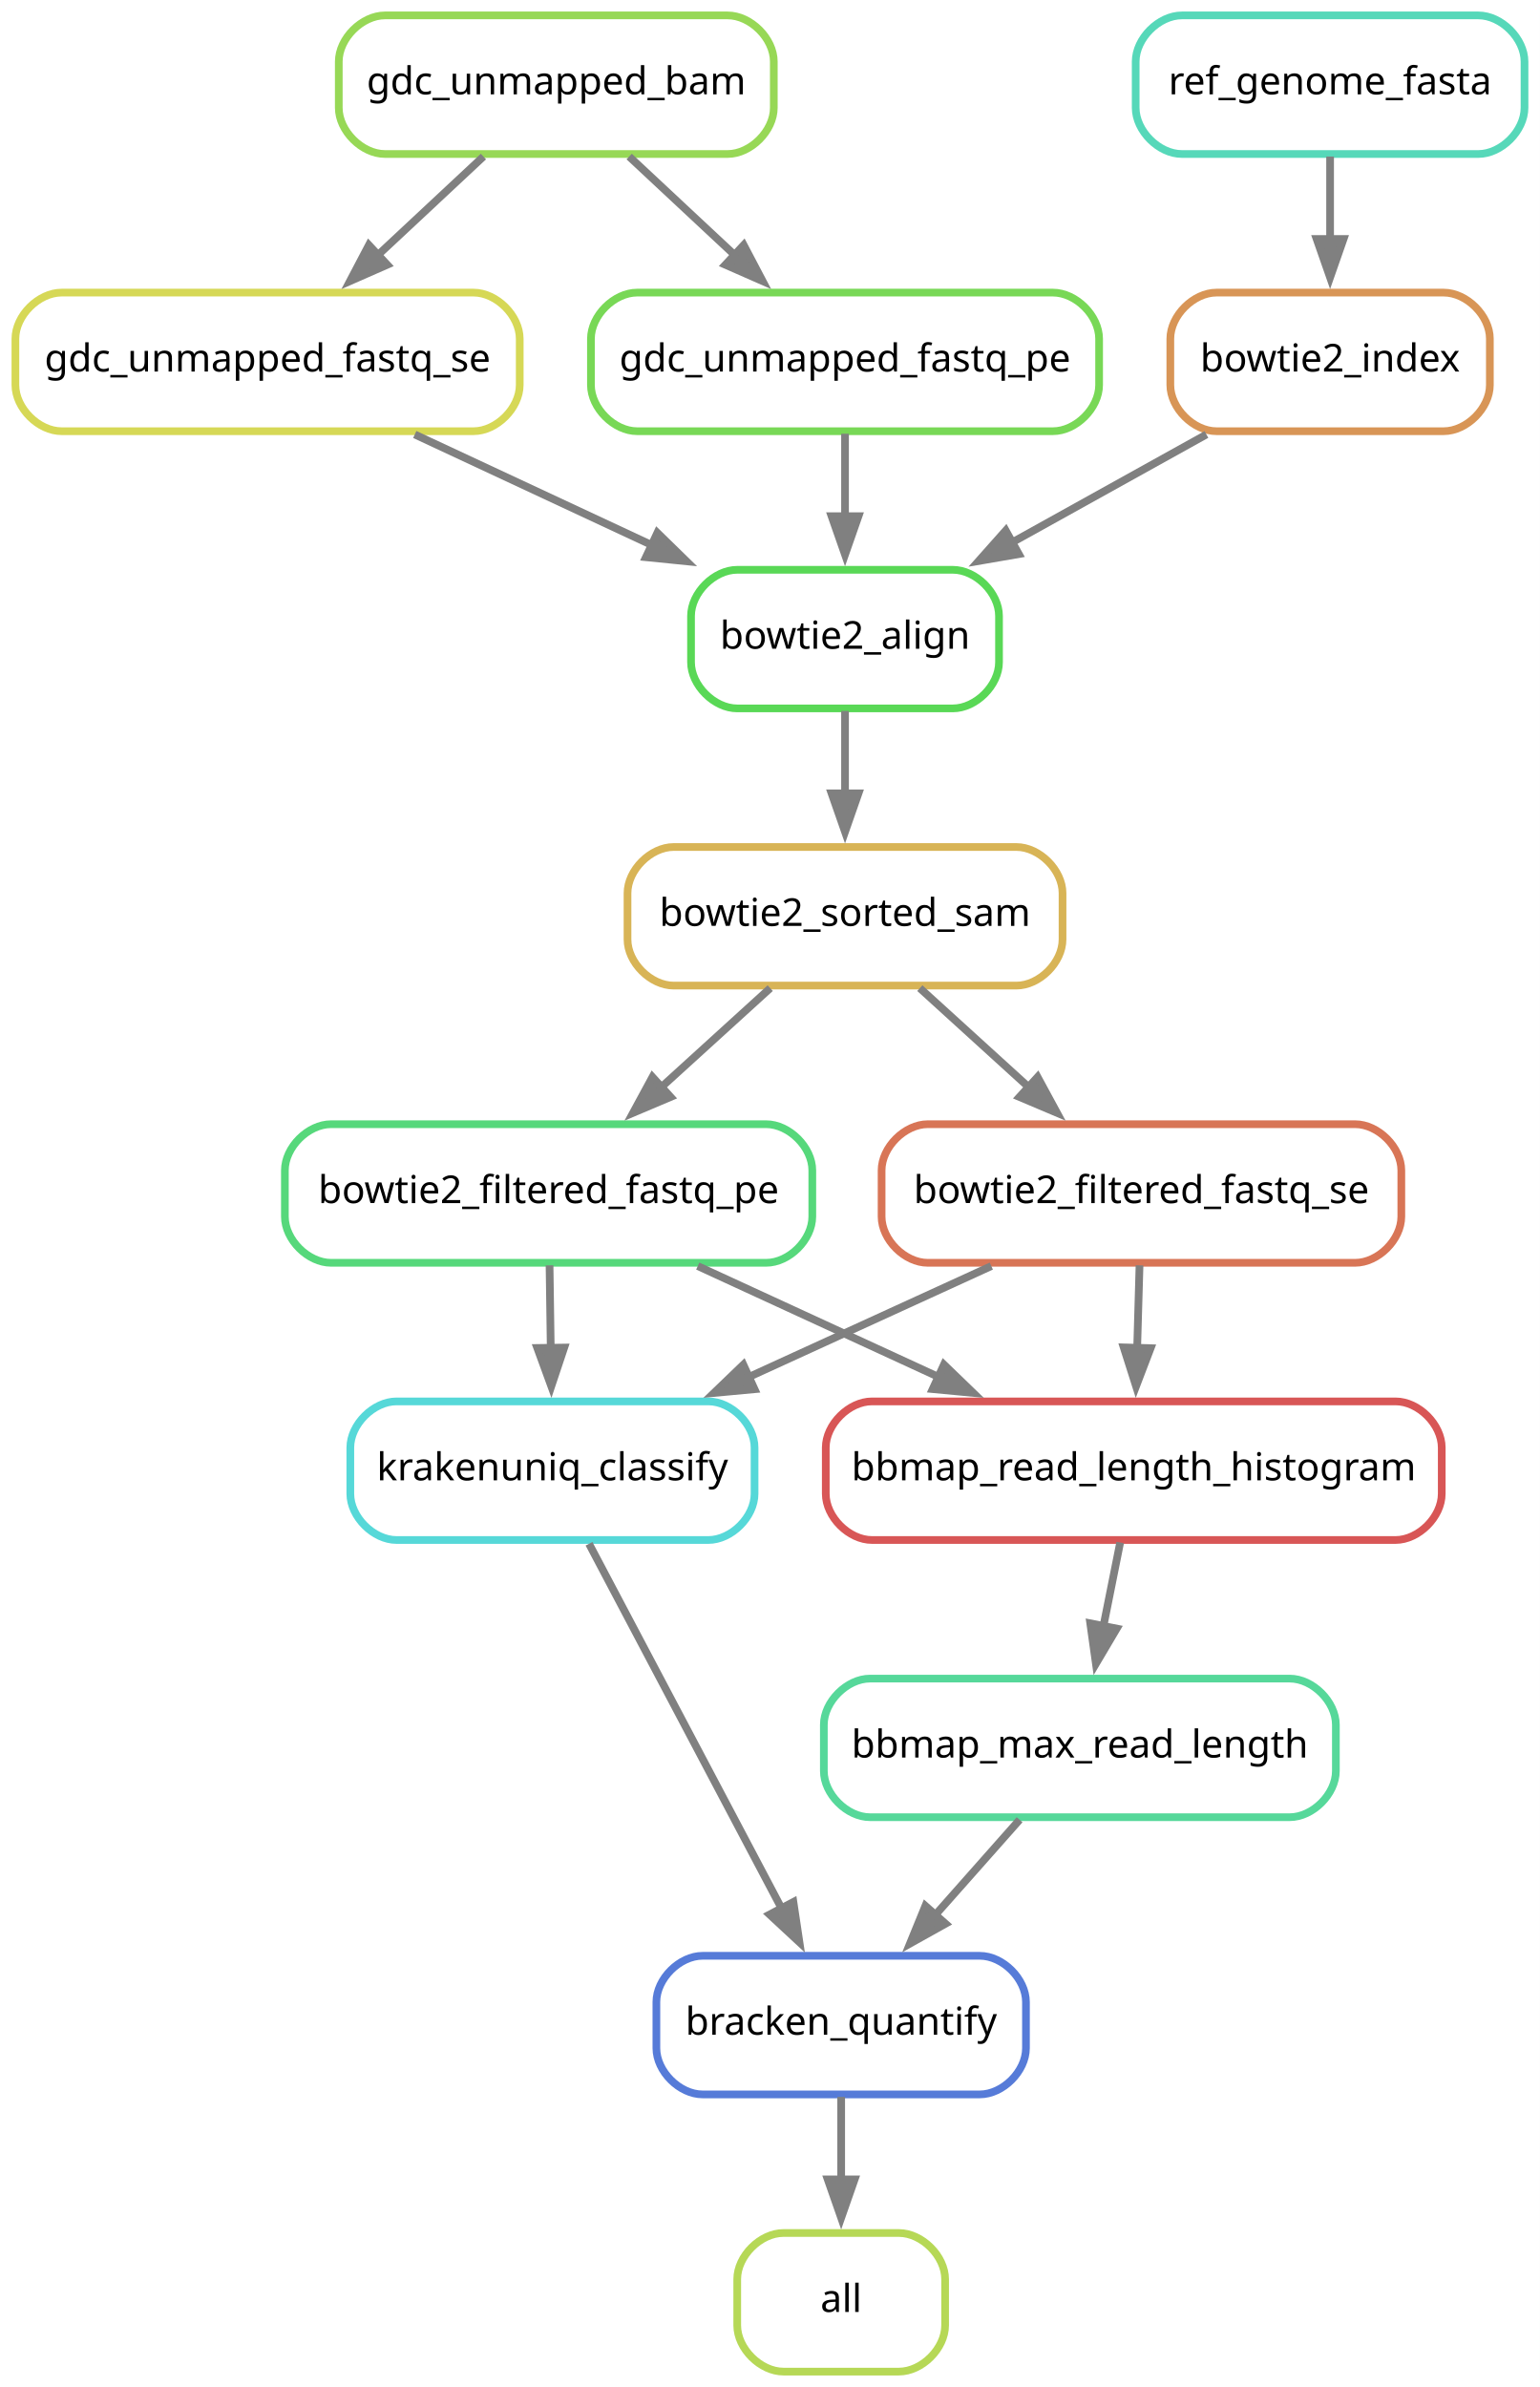
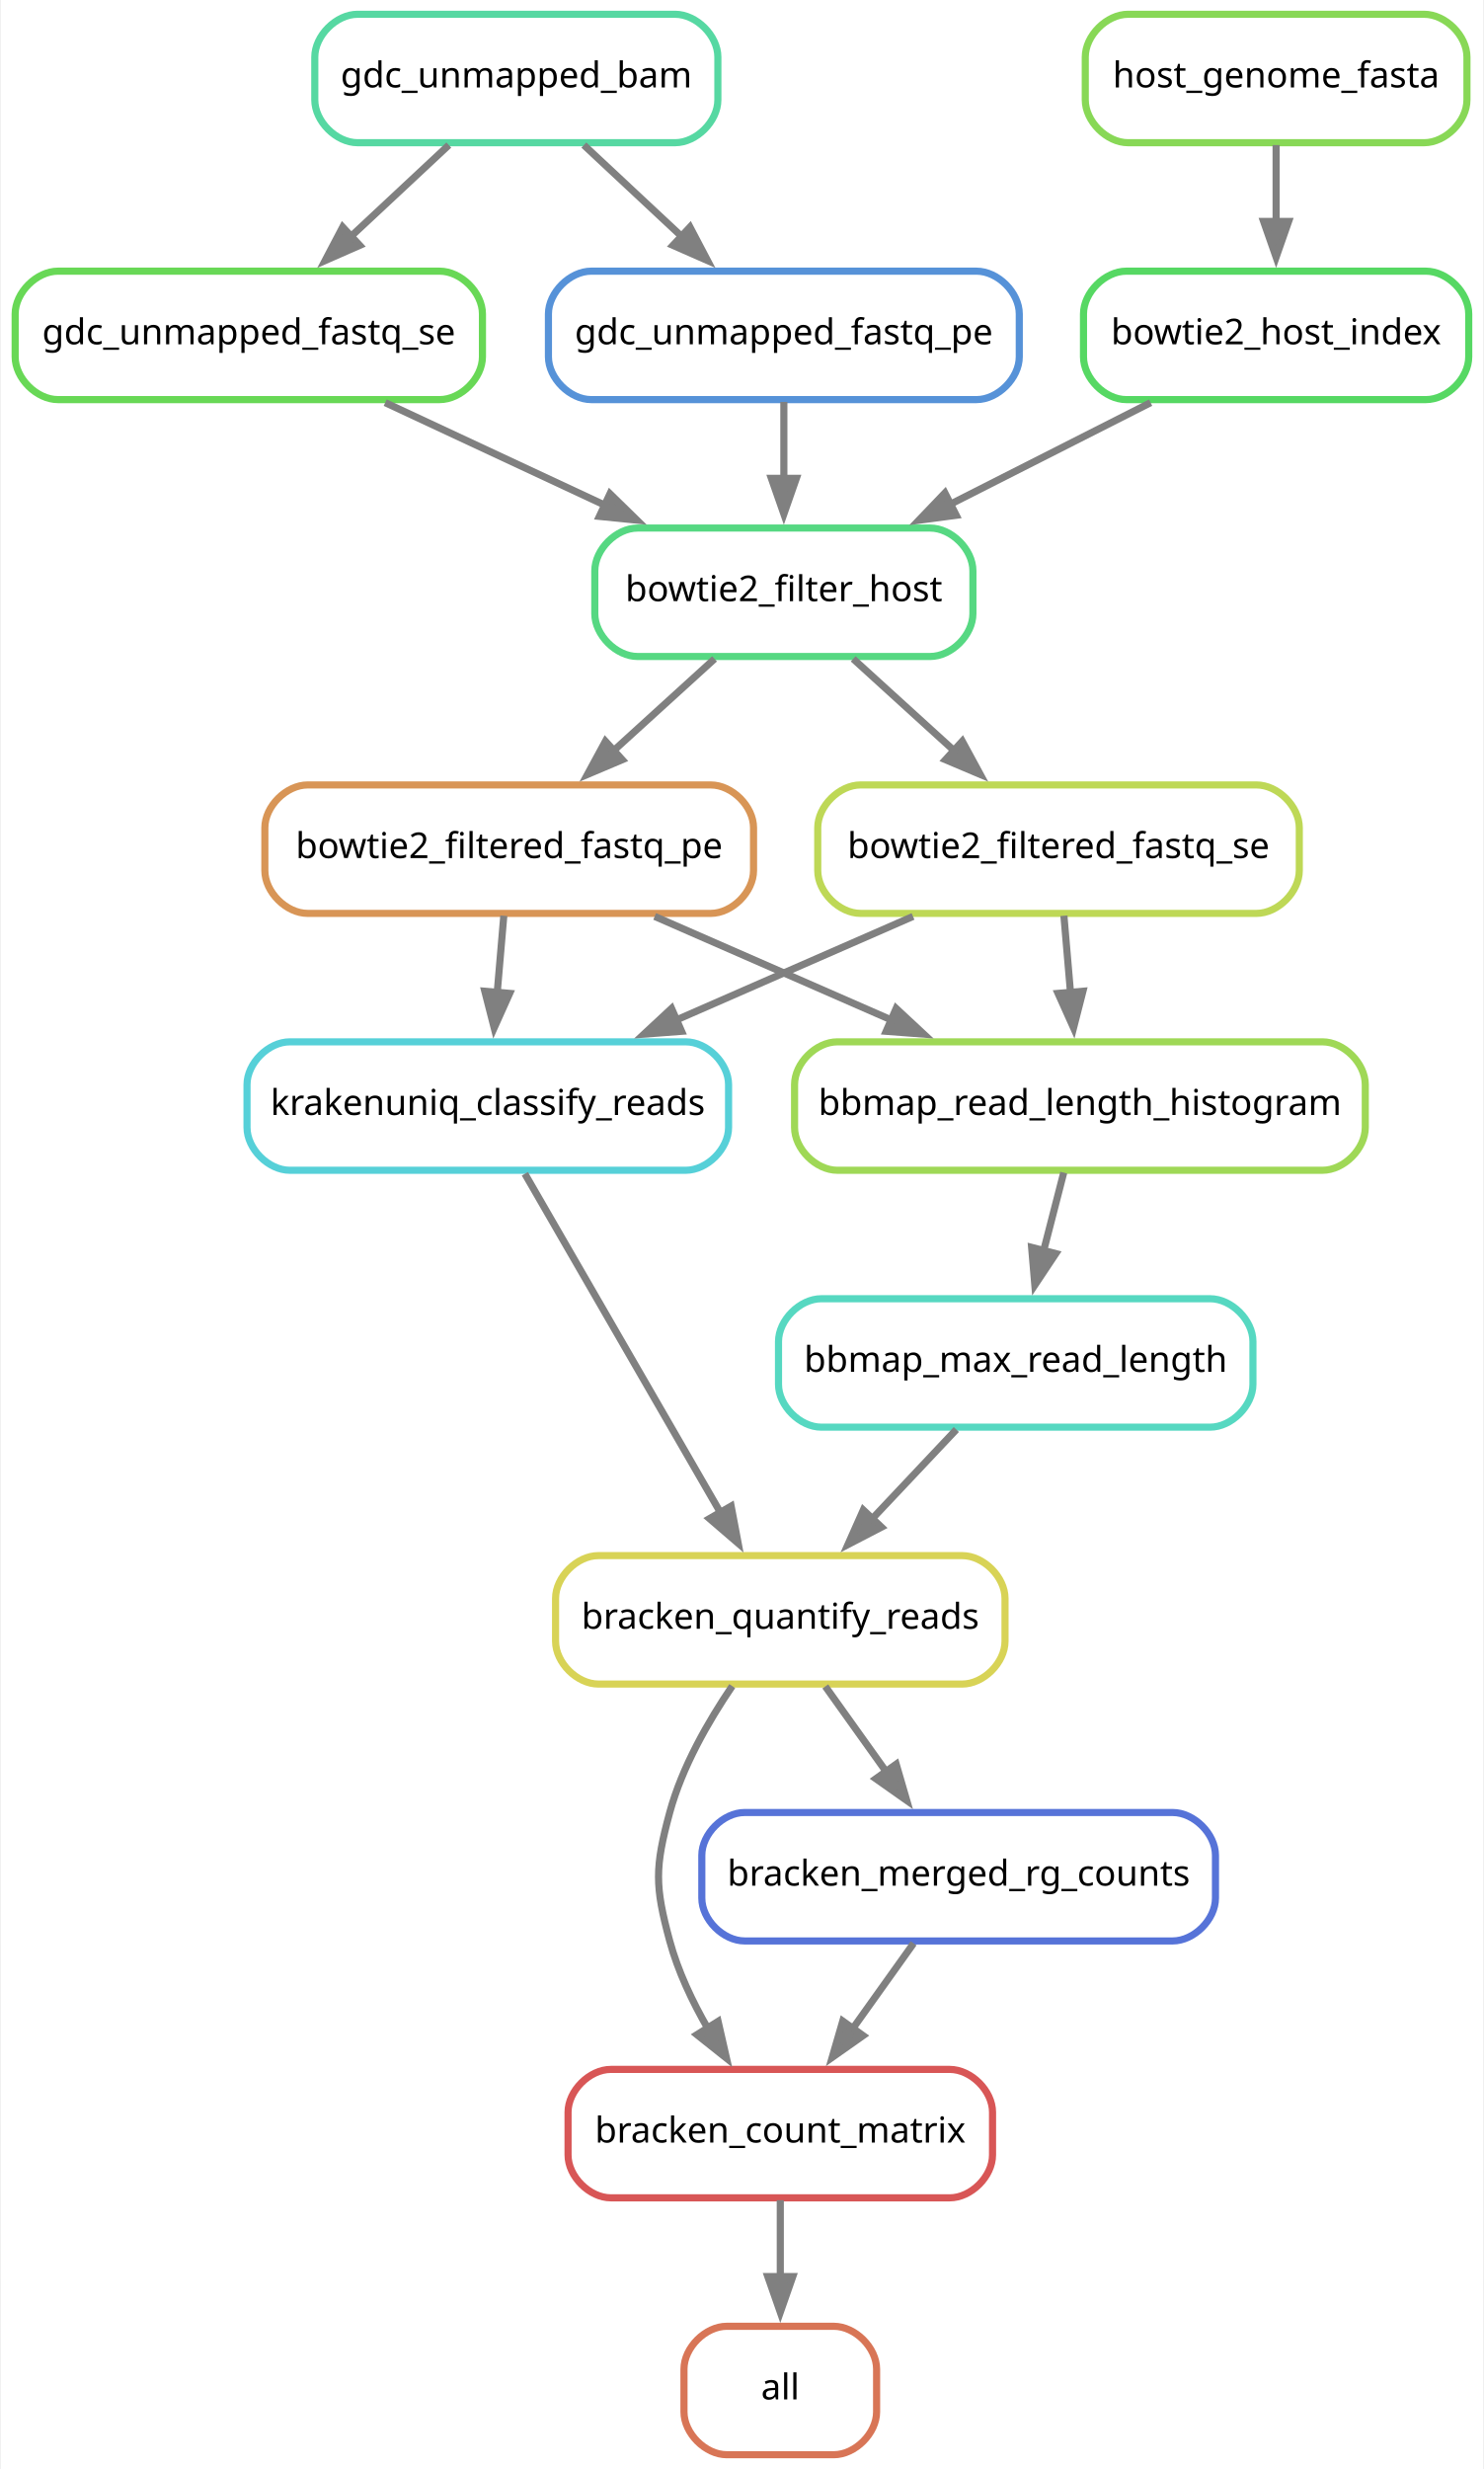
- <svg xmlns="http://www.w3.org/2000/svg" width="400pt" height="620pt" viewBox="0.00 0.00 400.00 620.00">
-   <g id="graph0" class="graph" transform="scale(1 1) rotate(0) translate(4 616)">
-     <polygon fill="white" stroke="none" points="-4,4 -4,-616 396,-616 396,4 -4,4" />
+ <svg xmlns="http://www.w3.org/2000/svg" width="416pt" height="692pt" viewBox="0.00 0.00 415.50 692.00">
+   <g id="graph0" class="graph" transform="scale(1 1) rotate(0) translate(4 688)">
+     <polygon fill="white" stroke="none" points="-4,4 -4,-688 411.5,-688 411.5,4 -4,4" />
    <g id="node1" class="node">
-       <path fill="none" stroke="#b6d856" stroke-width="2" d="M229.5,-36C229.5,-36 199.5,-36 199.5,-36 193.5,-36 187.5,-30 187.5,-24 187.5,-24 187.5,-12 187.5,-12 187.5,-6 193.5,0 199.5,0 199.5,0 229.5,0 229.5,0 235.5,0 241.5,-6 241.5,-12 241.5,-12 241.5,-24 241.5,-24 241.5,-30 235.5,-36 229.5,-36" />
+       <path fill="none" stroke="#d87556" stroke-width="2" d="M229.5,-36C229.5,-36 199.5,-36 199.5,-36 193.5,-36 187.5,-30 187.5,-24 187.5,-24 187.5,-12 187.5,-12 187.5,-6 193.5,0 199.5,0 199.5,0 229.5,0 229.5,0 235.5,0 241.5,-6 241.5,-12 241.5,-12 241.5,-24 241.5,-24 241.5,-30 235.5,-36 229.5,-36" />
      <text text-anchor="middle" x="214.5" y="-15.5" font-family="sans" font-size="10.00">all</text>
    </g>
    <g id="node2" class="node">
-       <path fill="none" stroke="#567bd8" stroke-width="2" d="M250.5,-108C250.5,-108 178.5,-108 178.5,-108 172.5,-108 166.5,-102 166.5,-96 166.5,-96 166.5,-84 166.5,-84 166.5,-78 172.5,-72 178.5,-72 178.5,-72 250.5,-72 250.5,-72 256.5,-72 262.5,-78 262.5,-84 262.5,-84 262.5,-96 262.5,-96 262.5,-102 256.5,-108 250.5,-108" />
-       <text text-anchor="middle" x="214.5" y="-87.5" font-family="sans" font-size="10.00">bracken_quantify</text>
+       <path fill="none" stroke="#d85656" stroke-width="2" d="M262,-108C262,-108 167,-108 167,-108 161,-108 155,-102 155,-96 155,-96 155,-84 155,-84 155,-78 161,-72 167,-72 167,-72 262,-72 262,-72 268,-72 274,-78 274,-84 274,-84 274,-96 274,-96 274,-102 268,-108 262,-108" />
+       <text text-anchor="middle" x="214.5" y="-87.5" font-family="sans" font-size="10.00">bracken_count_matrix</text>
    </g>
    <g id="edge1" class="edge">
      <path fill="none" stroke="grey" stroke-width="2" d="M214.5,-71.34C214.5,-64.75 214.5,-57.08 214.5,-49.67" />
      <polygon fill="grey" stroke="grey" stroke-width="2" points="218,-49.93 214.5,-39.93 211,-49.93 218,-49.93" />
    </g>
    <g id="node3" class="node">
-       <path fill="none" stroke="#56d8d8" stroke-width="2" d="M180,-252C180,-252 99,-252 99,-252 93,-252 87,-246 87,-240 87,-240 87,-228 87,-228 87,-222 93,-216 99,-216 99,-216 180,-216 180,-216 186,-216 192,-222 192,-228 192,-228 192,-240 192,-240 192,-246 186,-252 180,-252" />
-       <text text-anchor="middle" x="139.5" y="-231.5" font-family="sans" font-size="10.00">krakenuniq_classify</text>
+       <path fill="none" stroke="#d8d356" stroke-width="2" d="M265.5,-252C265.5,-252 163.5,-252 163.5,-252 157.5,-252 151.5,-246 151.5,-240 151.5,-240 151.5,-228 151.5,-228 151.5,-222 157.5,-216 163.5,-216 163.5,-216 265.5,-216 265.5,-216 271.5,-216 277.5,-222 277.5,-228 277.5,-228 277.5,-240 277.5,-240 277.5,-246 271.5,-252 265.5,-252" />
+       <text text-anchor="middle" x="214.5" y="-231.5" font-family="sans" font-size="10.00">bracken_quantify_reads</text>
+     </g>
+     <g id="edge2" class="edge">
+       <path fill="none" stroke="grey" stroke-width="2" d="M201.03,-215.43C194.34,-205.59 186.96,-192.76 183.5,-180 179.32,-164.56 179.32,-159.44 183.5,-144 185.8,-135.53 189.82,-127.02 194.23,-119.38" />
+       <polygon fill="grey" stroke="grey" stroke-width="2" points="197.06,-121.46 199.42,-111.13 191.13,-117.73 197.06,-121.46" />
+     </g>
+     <g id="node15" class="node">
+       <path fill="none" stroke="#5673d8" stroke-width="2" d="M324.5,-180C324.5,-180 204.5,-180 204.5,-180 198.5,-180 192.5,-174 192.5,-168 192.5,-168 192.5,-156 192.5,-156 192.5,-150 198.5,-144 204.5,-144 204.5,-144 324.5,-144 324.5,-144 330.5,-144 336.5,-150 336.5,-156 336.5,-156 336.5,-168 336.5,-168 336.5,-174 330.5,-180 324.5,-180" />
+       <text text-anchor="middle" x="264.5" y="-159.5" font-family="sans" font-size="10.00">bracken_merged_rg_counts</text>
+     </g>
+     <g id="edge19" class="edge">
+       <path fill="none" stroke="grey" stroke-width="2" d="M227.12,-215.34C232.29,-208.1 238.41,-199.53 244.18,-191.45" />
+       <polygon fill="grey" stroke="grey" stroke-width="2" points="246.99,-193.54 249.95,-183.37 241.29,-189.47 246.99,-193.54" />
+     </g>
+     <g id="node4" class="node">
+       <path fill="none" stroke="#56d0d8" stroke-width="2" d="M188,-396C188,-396 77,-396 77,-396 71,-396 65,-390 65,-384 65,-384 65,-372 65,-372 65,-366 71,-360 77,-360 77,-360 188,-360 188,-360 194,-360 200,-366 200,-372 200,-372 200,-384 200,-384 200,-390 194,-396 188,-396" />
+       <text text-anchor="middle" x="132.5" y="-375.5" font-family="sans" font-size="10.00">krakenuniq_classify_reads</text>
+     </g>
+     <g id="edge5" class="edge">
+       <path fill="none" stroke="grey" stroke-width="2" d="M142.89,-359.02C156.69,-335.12 181.24,-292.59 197.7,-264.1" />
+       <polygon fill="grey" stroke="grey" stroke-width="2" points="200.72,-265.87 202.69,-255.46 194.65,-262.37 200.72,-265.87" />
+     </g>
+     <g id="node5" class="node">
+       <path fill="none" stroke="#d89556" stroke-width="2" d="M195,-468C195,-468 82,-468 82,-468 76,-468 70,-462 70,-456 70,-456 70,-444 70,-444 70,-438 76,-432 82,-432 82,-432 195,-432 195,-432 201,-432 207,-438 207,-444 207,-444 207,-456 207,-456 207,-462 201,-468 195,-468" />
+       <text text-anchor="middle" x="138.5" y="-447.5" font-family="sans" font-size="10.00">bowtie2_filtered_fastq_pe</text>
+     </g>
+     <g id="edge7" class="edge">
+       <path fill="none" stroke="grey" stroke-width="2" d="M136.99,-431.34C136.42,-424.75 135.76,-417.08 135.13,-409.67" />
+       <polygon fill="grey" stroke="grey" stroke-width="2" points="138.63,-409.58 134.29,-399.92 131.66,-410.18 138.63,-409.58" />
+     </g>
+     <g id="node12" class="node">
+       <path fill="none" stroke="#9fd856" stroke-width="2" d="M366.5,-396C366.5,-396 230.5,-396 230.5,-396 224.5,-396 218.5,-390 218.5,-384 218.5,-384 218.5,-372 218.5,-372 218.5,-366 224.5,-360 230.5,-360 230.5,-360 366.5,-360 366.5,-360 372.5,-360 378.5,-366 378.5,-372 378.5,-372 378.5,-384 378.5,-384 378.5,-390 372.5,-396 366.5,-396" />
+       <text text-anchor="middle" x="298.5" y="-375.5" font-family="sans" font-size="10.00">bbmap_read_length_histogram</text>
+     </g>
+     <g id="edge16" class="edge">
+       <path fill="none" stroke="grey" stroke-width="2" d="M179.29,-431.15C199.52,-422.3 224.2,-411.51 245.84,-402.04" />
+       <polygon fill="grey" stroke="grey" stroke-width="2" points="246.98,-405.36 254.73,-398.15 244.17,-398.95 246.98,-405.36" />
+     </g>
+     <g id="node6" class="node">
+       <path fill="none" stroke="#56d882" stroke-width="2" d="M256.5,-540C256.5,-540 174.5,-540 174.5,-540 168.5,-540 162.5,-534 162.5,-528 162.5,-528 162.5,-516 162.5,-516 162.5,-510 168.5,-504 174.5,-504 174.5,-504 256.5,-504 256.5,-504 262.5,-504 268.5,-510 268.5,-516 268.5,-516 268.5,-528 268.5,-528 268.5,-534 262.5,-540 256.5,-540" />
+       <text text-anchor="middle" x="215.5" y="-519.5" font-family="sans" font-size="10.00">bowtie2_filter_host</text>
+     </g>
+     <g id="edge8" class="edge">
+       <path fill="none" stroke="grey" stroke-width="2" d="M196.07,-503.34C187.47,-495.52 177.18,-486.16 167.69,-477.53" />
+       <polygon fill="grey" stroke="grey" stroke-width="2" points="170.19,-475.07 160.43,-470.94 165.48,-480.25 170.19,-475.07" />
+     </g>
+     <g id="node13" class="node">
+       <path fill="none" stroke="#bed856" stroke-width="2" d="M348,-468C348,-468 237,-468 237,-468 231,-468 225,-462 225,-456 225,-456 225,-444 225,-444 225,-438 231,-432 237,-432 237,-432 348,-432 348,-432 354,-432 360,-438 360,-444 360,-444 360,-456 360,-456 360,-462 354,-468 348,-468" />
+       <text text-anchor="middle" x="292.5" y="-447.5" font-family="sans" font-size="10.00">bowtie2_filtered_fastq_se</text>
+     </g>
+     <g id="edge17" class="edge">
+       <path fill="none" stroke="grey" stroke-width="2" d="M234.93,-503.34C243.53,-495.52 253.82,-486.16 263.31,-477.53" />
+       <polygon fill="grey" stroke="grey" stroke-width="2" points="265.52,-480.25 270.57,-470.94 260.81,-475.07 265.52,-480.25" />
+     </g>
+     <g id="node7" class="node">
+       <path fill="none" stroke="#5692d8" stroke-width="2" d="M269.5,-612C269.5,-612 161.5,-612 161.5,-612 155.5,-612 149.5,-606 149.5,-600 149.5,-600 149.5,-588 149.5,-588 149.5,-582 155.5,-576 161.5,-576 161.5,-576 269.5,-576 269.5,-576 275.5,-576 281.5,-582 281.5,-588 281.5,-588 281.5,-600 281.5,-600 281.5,-606 275.5,-612 269.5,-612" />
+       <text text-anchor="middle" x="215.5" y="-591.5" font-family="sans" font-size="10.00">gdc_unmapped_fastq_pe</text>
+     </g>
+     <g id="edge11" class="edge">
+       <path fill="none" stroke="grey" stroke-width="2" d="M215.5,-575.34C215.5,-568.75 215.5,-561.08 215.5,-553.67" />
+       <polygon fill="grey" stroke="grey" stroke-width="2" points="219,-553.93 215.5,-543.93 212,-553.93 219,-553.93" />
+     </g>
+     <g id="node8" class="node">
+       <path fill="none" stroke="#56d8a2" stroke-width="2" d="M185,-684C185,-684 96,-684 96,-684 90,-684 84,-678 84,-672 84,-672 84,-660 84,-660 84,-654 90,-648 96,-648 96,-648 185,-648 185,-648 191,-648 197,-654 197,-660 197,-660 197,-672 197,-672 197,-678 191,-684 185,-684" />
+       <text text-anchor="middle" x="140.5" y="-663.5" font-family="sans" font-size="10.00">gdc_unmapped_bam</text>
+     </g>
+     <g id="edge12" class="edge">
+       <path fill="none" stroke="grey" stroke-width="2" d="M159.43,-647.34C167.8,-639.52 177.83,-630.16 187.07,-621.53" />
+       <polygon fill="grey" stroke="grey" stroke-width="2" points="189.18,-624.35 194.11,-614.97 184.41,-619.23 189.18,-624.35" />
+     </g>
+     <g id="node14" class="node">
+       <path fill="none" stroke="#68d856" stroke-width="2" d="M119,-612C119,-612 12,-612 12,-612 6,-612 0,-606 0,-600 0,-600 0,-588 0,-588 0,-582 6,-576 12,-576 12,-576 119,-576 119,-576 125,-576 131,-582 131,-588 131,-588 131,-600 131,-600 131,-606 125,-612 119,-612" />
+       <text text-anchor="middle" x="65.5" y="-591.5" font-family="sans" font-size="10.00">gdc_unmapped_fastq_se</text>
+     </g>
+     <g id="edge18" class="edge">
+       <path fill="none" stroke="grey" stroke-width="2" d="M121.57,-647.34C113.2,-639.52 103.17,-630.16 93.93,-621.53" />
+       <polygon fill="grey" stroke="grey" stroke-width="2" points="96.59,-619.23 86.89,-614.97 91.82,-624.35 96.59,-619.23" />
+     </g>
+     <g id="node9" class="node">
+       <path fill="none" stroke="#56d863" stroke-width="2" d="M395.5,-612C395.5,-612 311.5,-612 311.5,-612 305.5,-612 299.5,-606 299.5,-600 299.5,-600 299.5,-588 299.5,-588 299.5,-582 305.5,-576 311.5,-576 311.5,-576 395.5,-576 395.5,-576 401.5,-576 407.5,-582 407.5,-588 407.5,-588 407.5,-600 407.5,-600 407.5,-606 401.5,-612 395.5,-612" />
+       <text text-anchor="middle" x="353.5" y="-591.5" font-family="sans" font-size="10.00">bowtie2_host_index</text>
+     </g>
+     <g id="edge10" class="edge">
+       <path fill="none" stroke="grey" stroke-width="2" d="M318.32,-575.15C301.21,-566.47 280.41,-555.92 262,-546.59" />
+       <polygon fill="grey" stroke="grey" stroke-width="2" points="263.82,-543.58 253.32,-542.18 260.65,-549.83 263.82,-543.58" />
+     </g>
+     <g id="node10" class="node">
+       <path fill="none" stroke="#88d856" stroke-width="2" d="M395,-684C395,-684 312,-684 312,-684 306,-684 300,-678 300,-672 300,-672 300,-660 300,-660 300,-654 306,-648 312,-648 312,-648 395,-648 395,-648 401,-648 407,-654 407,-660 407,-660 407,-672 407,-672 407,-678 401,-684 395,-684" />
+       <text text-anchor="middle" x="353.5" y="-663.5" font-family="sans" font-size="10.00">host_genome_fasta</text>
+     </g>
+     <g id="edge13" class="edge">
+       <path fill="none" stroke="grey" stroke-width="2" d="M353.5,-647.34C353.5,-640.75 353.5,-633.08 353.5,-625.67" />
+       <polygon fill="grey" stroke="grey" stroke-width="2" points="357,-625.93 353.5,-615.93 350,-625.93 357,-625.93" />
+     </g>
+     <g id="node11" class="node">
+       <path fill="none" stroke="#56d8c1" stroke-width="2" d="M335,-324C335,-324 226,-324 226,-324 220,-324 214,-318 214,-312 214,-312 214,-300 214,-300 214,-294 220,-288 226,-288 226,-288 335,-288 335,-288 341,-288 347,-294 347,-300 347,-300 347,-312 347,-312 347,-318 341,-324 335,-324" />
+       <text text-anchor="middle" x="280.5" y="-303.5" font-family="sans" font-size="10.00">bbmap_max_read_length</text>
+     </g>
+     <g id="edge4" class="edge">
+       <path fill="none" stroke="grey" stroke-width="2" d="M263.85,-287.34C256.71,-279.77 248.21,-270.75 240.29,-262.35" />
+       <polygon fill="grey" stroke="grey" stroke-width="2" points="242.86,-259.98 233.46,-255.1 237.77,-264.78 242.86,-259.98" />
+     </g>
+     <g id="edge14" class="edge">
+       <path fill="none" stroke="grey" stroke-width="2" d="M293.96,-359.34C292.24,-352.67 290.24,-344.89 288.31,-337.39" />
+       <polygon fill="grey" stroke="grey" stroke-width="2" points="291.74,-336.65 285.86,-327.83 284.96,-338.39 291.74,-336.65" />
+     </g>
+     <g id="edge6" class="edge">
+       <path fill="none" stroke="grey" stroke-width="2" d="M251.71,-431.15C231.48,-422.3 206.8,-411.51 185.16,-402.04" />
+       <polygon fill="grey" stroke="grey" stroke-width="2" points="186.83,-398.95 176.27,-398.15 184.02,-405.36 186.83,-398.95" />
+     </g>
+     <g id="edge15" class="edge">
+       <path fill="none" stroke="grey" stroke-width="2" d="M294.01,-431.34C294.58,-424.75 295.24,-417.08 295.87,-409.67" />
+       <polygon fill="grey" stroke="grey" stroke-width="2" points="299.34,-410.18 296.71,-399.92 292.37,-409.58 299.34,-410.18" />
+     </g>
+     <g id="edge9" class="edge">
+       <path fill="none" stroke="grey" stroke-width="2" d="M103.74,-575.15C122.44,-566.43 145.2,-555.81 165.29,-546.43" />
+       <polygon fill="grey" stroke="grey" stroke-width="2" points="166.75,-549.61 174.33,-542.21 163.78,-543.27 166.75,-549.61" />
    </g>
    <g id="edge3" class="edge">
-       <path fill="none" stroke="grey" stroke-width="2" d="M149,-215.02C161.62,-191.12 184.08,-148.59 199.13,-120.1" />
-       <polygon fill="grey" stroke="grey" stroke-width="2" points="202.09,-121.99 203.66,-111.52 195.9,-118.72 202.09,-121.99" />
-     </g>
-     <g id="node4" class="node">
-       <path fill="none" stroke="#56d87b" stroke-width="2" d="M195,-324C195,-324 82,-324 82,-324 76,-324 70,-318 70,-312 70,-312 70,-300 70,-300 70,-294 76,-288 82,-288 82,-288 195,-288 195,-288 201,-288 207,-294 207,-300 207,-300 207,-312 207,-312 207,-318 201,-324 195,-324" />
-       <text text-anchor="middle" x="138.5" y="-303.5" font-family="sans" font-size="10.00">bowtie2_filtered_fastq_pe</text>
-     </g>
-     <g id="edge5" class="edge">
-       <path fill="none" stroke="grey" stroke-width="2" d="M138.75,-287.34C138.85,-280.75 138.96,-273.08 139.06,-265.67" />
-       <polygon fill="grey" stroke="grey" stroke-width="2" points="142.56,-265.98 139.2,-255.93 135.56,-265.88 142.56,-265.98" />
-     </g>
-     <g id="node12" class="node">
-       <path fill="none" stroke="#d85656" stroke-width="2" d="M358.5,-252C358.5,-252 222.5,-252 222.5,-252 216.5,-252 210.5,-246 210.5,-240 210.5,-240 210.5,-228 210.5,-228 210.5,-222 216.5,-216 222.5,-216 222.5,-216 358.5,-216 358.5,-216 364.5,-216 370.5,-222 370.5,-228 370.5,-228 370.5,-240 370.5,-240 370.5,-246 364.5,-252 358.5,-252" />
-       <text text-anchor="middle" x="290.5" y="-231.5" font-family="sans" font-size="10.00">bbmap_read_length_histogram</text>
-     </g>
-     <g id="edge15" class="edge">
-       <path fill="none" stroke="grey" stroke-width="2" d="M177.25,-287.15C196.29,-278.38 219.48,-267.71 239.9,-258.3" />
-       <polygon fill="grey" stroke="grey" stroke-width="2" points="241.19,-261.56 248.81,-254.2 238.26,-255.2 241.19,-261.56" />
-     </g>
-     <g id="node5" class="node">
-       <path fill="none" stroke="#d8b456" stroke-width="2" d="M260,-396C260,-396 171,-396 171,-396 165,-396 159,-390 159,-384 159,-384 159,-372 159,-372 159,-366 165,-360 171,-360 171,-360 260,-360 260,-360 266,-360 272,-366 272,-372 272,-372 272,-384 272,-384 272,-390 266,-396 260,-396" />
-       <text text-anchor="middle" x="215.5" y="-375.5" font-family="sans" font-size="10.00">bowtie2_sorted_sam</text>
-     </g>
-     <g id="edge6" class="edge">
-       <path fill="none" stroke="grey" stroke-width="2" d="M196.07,-359.34C187.47,-351.52 177.18,-342.16 167.69,-333.53" />
-       <polygon fill="grey" stroke="grey" stroke-width="2" points="170.19,-331.07 160.43,-326.94 165.48,-336.25 170.19,-331.07" />
-     </g>
-     <g id="node13" class="node">
-       <path fill="none" stroke="#d87556" stroke-width="2" d="M348,-324C348,-324 237,-324 237,-324 231,-324 225,-318 225,-312 225,-312 225,-300 225,-300 225,-294 231,-288 237,-288 237,-288 348,-288 348,-288 354,-288 360,-294 360,-300 360,-300 360,-312 360,-312 360,-318 354,-324 348,-324" />
-       <text text-anchor="middle" x="292.5" y="-303.5" font-family="sans" font-size="10.00">bowtie2_filtered_fastq_se</text>
-     </g>
-     <g id="edge16" class="edge">
-       <path fill="none" stroke="grey" stroke-width="2" d="M234.93,-359.34C243.53,-351.52 253.82,-342.16 263.31,-333.53" />
-       <polygon fill="grey" stroke="grey" stroke-width="2" points="265.52,-336.25 270.57,-326.94 260.81,-331.07 265.52,-336.25" />
-     </g>
-     <g id="node6" class="node">
-       <path fill="none" stroke="#59d856" stroke-width="2" d="M243.5,-468C243.5,-468 187.5,-468 187.5,-468 181.5,-468 175.5,-462 175.5,-456 175.5,-456 175.5,-444 175.5,-444 175.5,-438 181.5,-432 187.5,-432 187.5,-432 243.5,-432 243.5,-432 249.5,-432 255.5,-438 255.5,-444 255.5,-444 255.5,-456 255.5,-456 255.5,-462 249.5,-468 243.5,-468" />
-       <text text-anchor="middle" x="215.5" y="-447.5" font-family="sans" font-size="10.00">bowtie2_align</text>
-     </g>
-     <g id="edge7" class="edge">
-       <path fill="none" stroke="grey" stroke-width="2" d="M215.5,-431.34C215.5,-424.75 215.5,-417.08 215.5,-409.67" />
-       <polygon fill="grey" stroke="grey" stroke-width="2" points="219,-409.93 215.5,-399.93 212,-409.93 219,-409.93" />
-     </g>
-     <g id="node7" class="node">
-       <path fill="none" stroke="#78d856" stroke-width="2" d="M269.5,-540C269.5,-540 161.5,-540 161.5,-540 155.5,-540 149.5,-534 149.5,-528 149.5,-528 149.5,-516 149.5,-516 149.5,-510 155.5,-504 161.5,-504 161.5,-504 269.5,-504 269.5,-504 275.5,-504 281.5,-510 281.5,-516 281.5,-516 281.5,-528 281.5,-528 281.5,-534 275.5,-540 269.5,-540" />
-       <text text-anchor="middle" x="215.5" y="-519.5" font-family="sans" font-size="10.00">gdc_unmapped_fastq_pe</text>
-     </g>
-     <g id="edge8" class="edge">
-       <path fill="none" stroke="grey" stroke-width="2" d="M215.5,-503.34C215.5,-496.75 215.5,-489.08 215.5,-481.67" />
-       <polygon fill="grey" stroke="grey" stroke-width="2" points="219,-481.93 215.5,-471.93 212,-481.93 219,-481.93" />
-     </g>
-     <g id="node8" class="node">
-       <path fill="none" stroke="#97d856" stroke-width="2" d="M185,-612C185,-612 96,-612 96,-612 90,-612 84,-606 84,-600 84,-600 84,-588 84,-588 84,-582 90,-576 96,-576 96,-576 185,-576 185,-576 191,-576 197,-582 197,-588 197,-588 197,-600 197,-600 197,-606 191,-612 185,-612" />
-       <text text-anchor="middle" x="140.5" y="-591.5" font-family="sans" font-size="10.00">gdc_unmapped_bam</text>
-     </g>
-     <g id="edge11" class="edge">
-       <path fill="none" stroke="grey" stroke-width="2" d="M159.43,-575.34C167.8,-567.52 177.83,-558.16 187.07,-549.53" />
-       <polygon fill="grey" stroke="grey" stroke-width="2" points="189.18,-552.35 194.11,-542.97 184.41,-547.23 189.18,-552.35" />
-     </g>
-     <g id="node14" class="node">
-       <path fill="none" stroke="#d6d856" stroke-width="2" d="M119,-540C119,-540 12,-540 12,-540 6,-540 0,-534 0,-528 0,-528 0,-516 0,-516 0,-510 6,-504 12,-504 12,-504 119,-504 119,-504 125,-504 131,-510 131,-516 131,-516 131,-528 131,-528 131,-534 125,-540 119,-540" />
-       <text text-anchor="middle" x="65.5" y="-519.5" font-family="sans" font-size="10.00">gdc_unmapped_fastq_se</text>
-     </g>
-     <g id="edge17" class="edge">
-       <path fill="none" stroke="grey" stroke-width="2" d="M121.57,-575.34C113.2,-567.52 103.17,-558.16 93.93,-549.53" />
-       <polygon fill="grey" stroke="grey" stroke-width="2" points="96.59,-547.23 86.89,-542.97 91.82,-552.35 96.59,-547.23" />
-     </g>
-     <g id="node9" class="node">
-       <path fill="none" stroke="#d89556" stroke-width="2" d="M371,-540C371,-540 312,-540 312,-540 306,-540 300,-534 300,-528 300,-528 300,-516 300,-516 300,-510 306,-504 312,-504 312,-504 371,-504 371,-504 377,-504 383,-510 383,-516 383,-516 383,-528 383,-528 383,-534 377,-540 371,-540" />
-       <text text-anchor="middle" x="341.5" y="-519.5" font-family="sans" font-size="10.00">bowtie2_index</text>
-     </g>
-     <g id="edge9" class="edge">
-       <path fill="none" stroke="grey" stroke-width="2" d="M309.38,-503.15C293.98,-494.6 275.3,-484.22 258.68,-474.99" />
-       <polygon fill="grey" stroke="grey" stroke-width="2" points="260.65,-472.08 250.21,-470.28 257.25,-478.2 260.65,-472.08" />
-     </g>
-     <g id="node10" class="node">
-       <path fill="none" stroke="#56d8b9" stroke-width="2" d="M380,-612C380,-612 303,-612 303,-612 297,-612 291,-606 291,-600 291,-600 291,-588 291,-588 291,-582 297,-576 303,-576 303,-576 380,-576 380,-576 386,-576 392,-582 392,-588 392,-588 392,-600 392,-600 392,-606 386,-612 380,-612" />
-       <text text-anchor="middle" x="341.5" y="-591.5" font-family="sans" font-size="10.00">ref_genome_fasta</text>
-     </g>
-     <g id="edge12" class="edge">
-       <path fill="none" stroke="grey" stroke-width="2" d="M341.5,-575.34C341.5,-568.75 341.5,-561.08 341.5,-553.67" />
-       <polygon fill="grey" stroke="grey" stroke-width="2" points="345,-553.93 341.5,-543.93 338,-553.93 345,-553.93" />
-     </g>
-     <g id="node11" class="node">
-       <path fill="none" stroke="#56d89a" stroke-width="2" d="M331,-180C331,-180 222,-180 222,-180 216,-180 210,-174 210,-168 210,-168 210,-156 210,-156 210,-150 216,-144 222,-144 222,-144 331,-144 331,-144 337,-144 343,-150 343,-156 343,-156 343,-168 343,-168 343,-174 337,-180 331,-180" />
-       <text text-anchor="middle" x="276.5" y="-159.5" font-family="sans" font-size="10.00">bbmap_max_read_length</text>
-     </g>
-     <g id="edge2" class="edge">
-       <path fill="none" stroke="grey" stroke-width="2" d="M260.85,-143.34C254.22,-135.85 246.34,-126.95 238.97,-118.63" />
-       <polygon fill="grey" stroke="grey" stroke-width="2" points="241.61,-116.33 232.36,-111.17 236.37,-120.97 241.61,-116.33" />
-     </g>
-     <g id="edge13" class="edge">
-       <path fill="none" stroke="grey" stroke-width="2" d="M286.97,-215.34C285.65,-208.75 284.12,-201.08 282.63,-193.67" />
-       <polygon fill="grey" stroke="grey" stroke-width="2" points="286.07,-192.99 280.67,-183.87 279.2,-194.36 286.07,-192.99" />
-     </g>
-     <g id="edge4" class="edge">
-       <path fill="none" stroke="grey" stroke-width="2" d="M253.5,-287.15C234.33,-278.38 210.99,-267.71 190.43,-258.3" />
-       <polygon fill="grey" stroke="grey" stroke-width="2" points="192,-255.17 181.45,-254.19 189.09,-261.54 192,-255.17" />
-     </g>
-     <g id="edge14" class="edge">
-       <path fill="none" stroke="grey" stroke-width="2" d="M292,-287.34C291.81,-280.75 291.59,-273.08 291.38,-265.67" />
-       <polygon fill="grey" stroke="grey" stroke-width="2" points="294.88,-265.82 291.1,-255.93 287.89,-266.02 294.88,-265.82" />
-     </g>
-     <g id="edge10" class="edge">
-       <path fill="none" stroke="grey" stroke-width="2" d="M103.74,-503.15C122.44,-494.43 145.2,-483.81 165.29,-474.43" />
-       <polygon fill="grey" stroke="grey" stroke-width="2" points="166.75,-477.61 174.33,-470.21 163.78,-471.27 166.75,-477.61" />
+       <path fill="none" stroke="grey" stroke-width="2" d="M251.88,-143.34C246.71,-136.1 240.59,-127.53 234.82,-119.45" />
+       <polygon fill="grey" stroke="grey" stroke-width="2" points="237.71,-117.47 229.05,-111.37 232.01,-121.54 237.71,-117.47" />
    </g>
  </g>
</svg>
